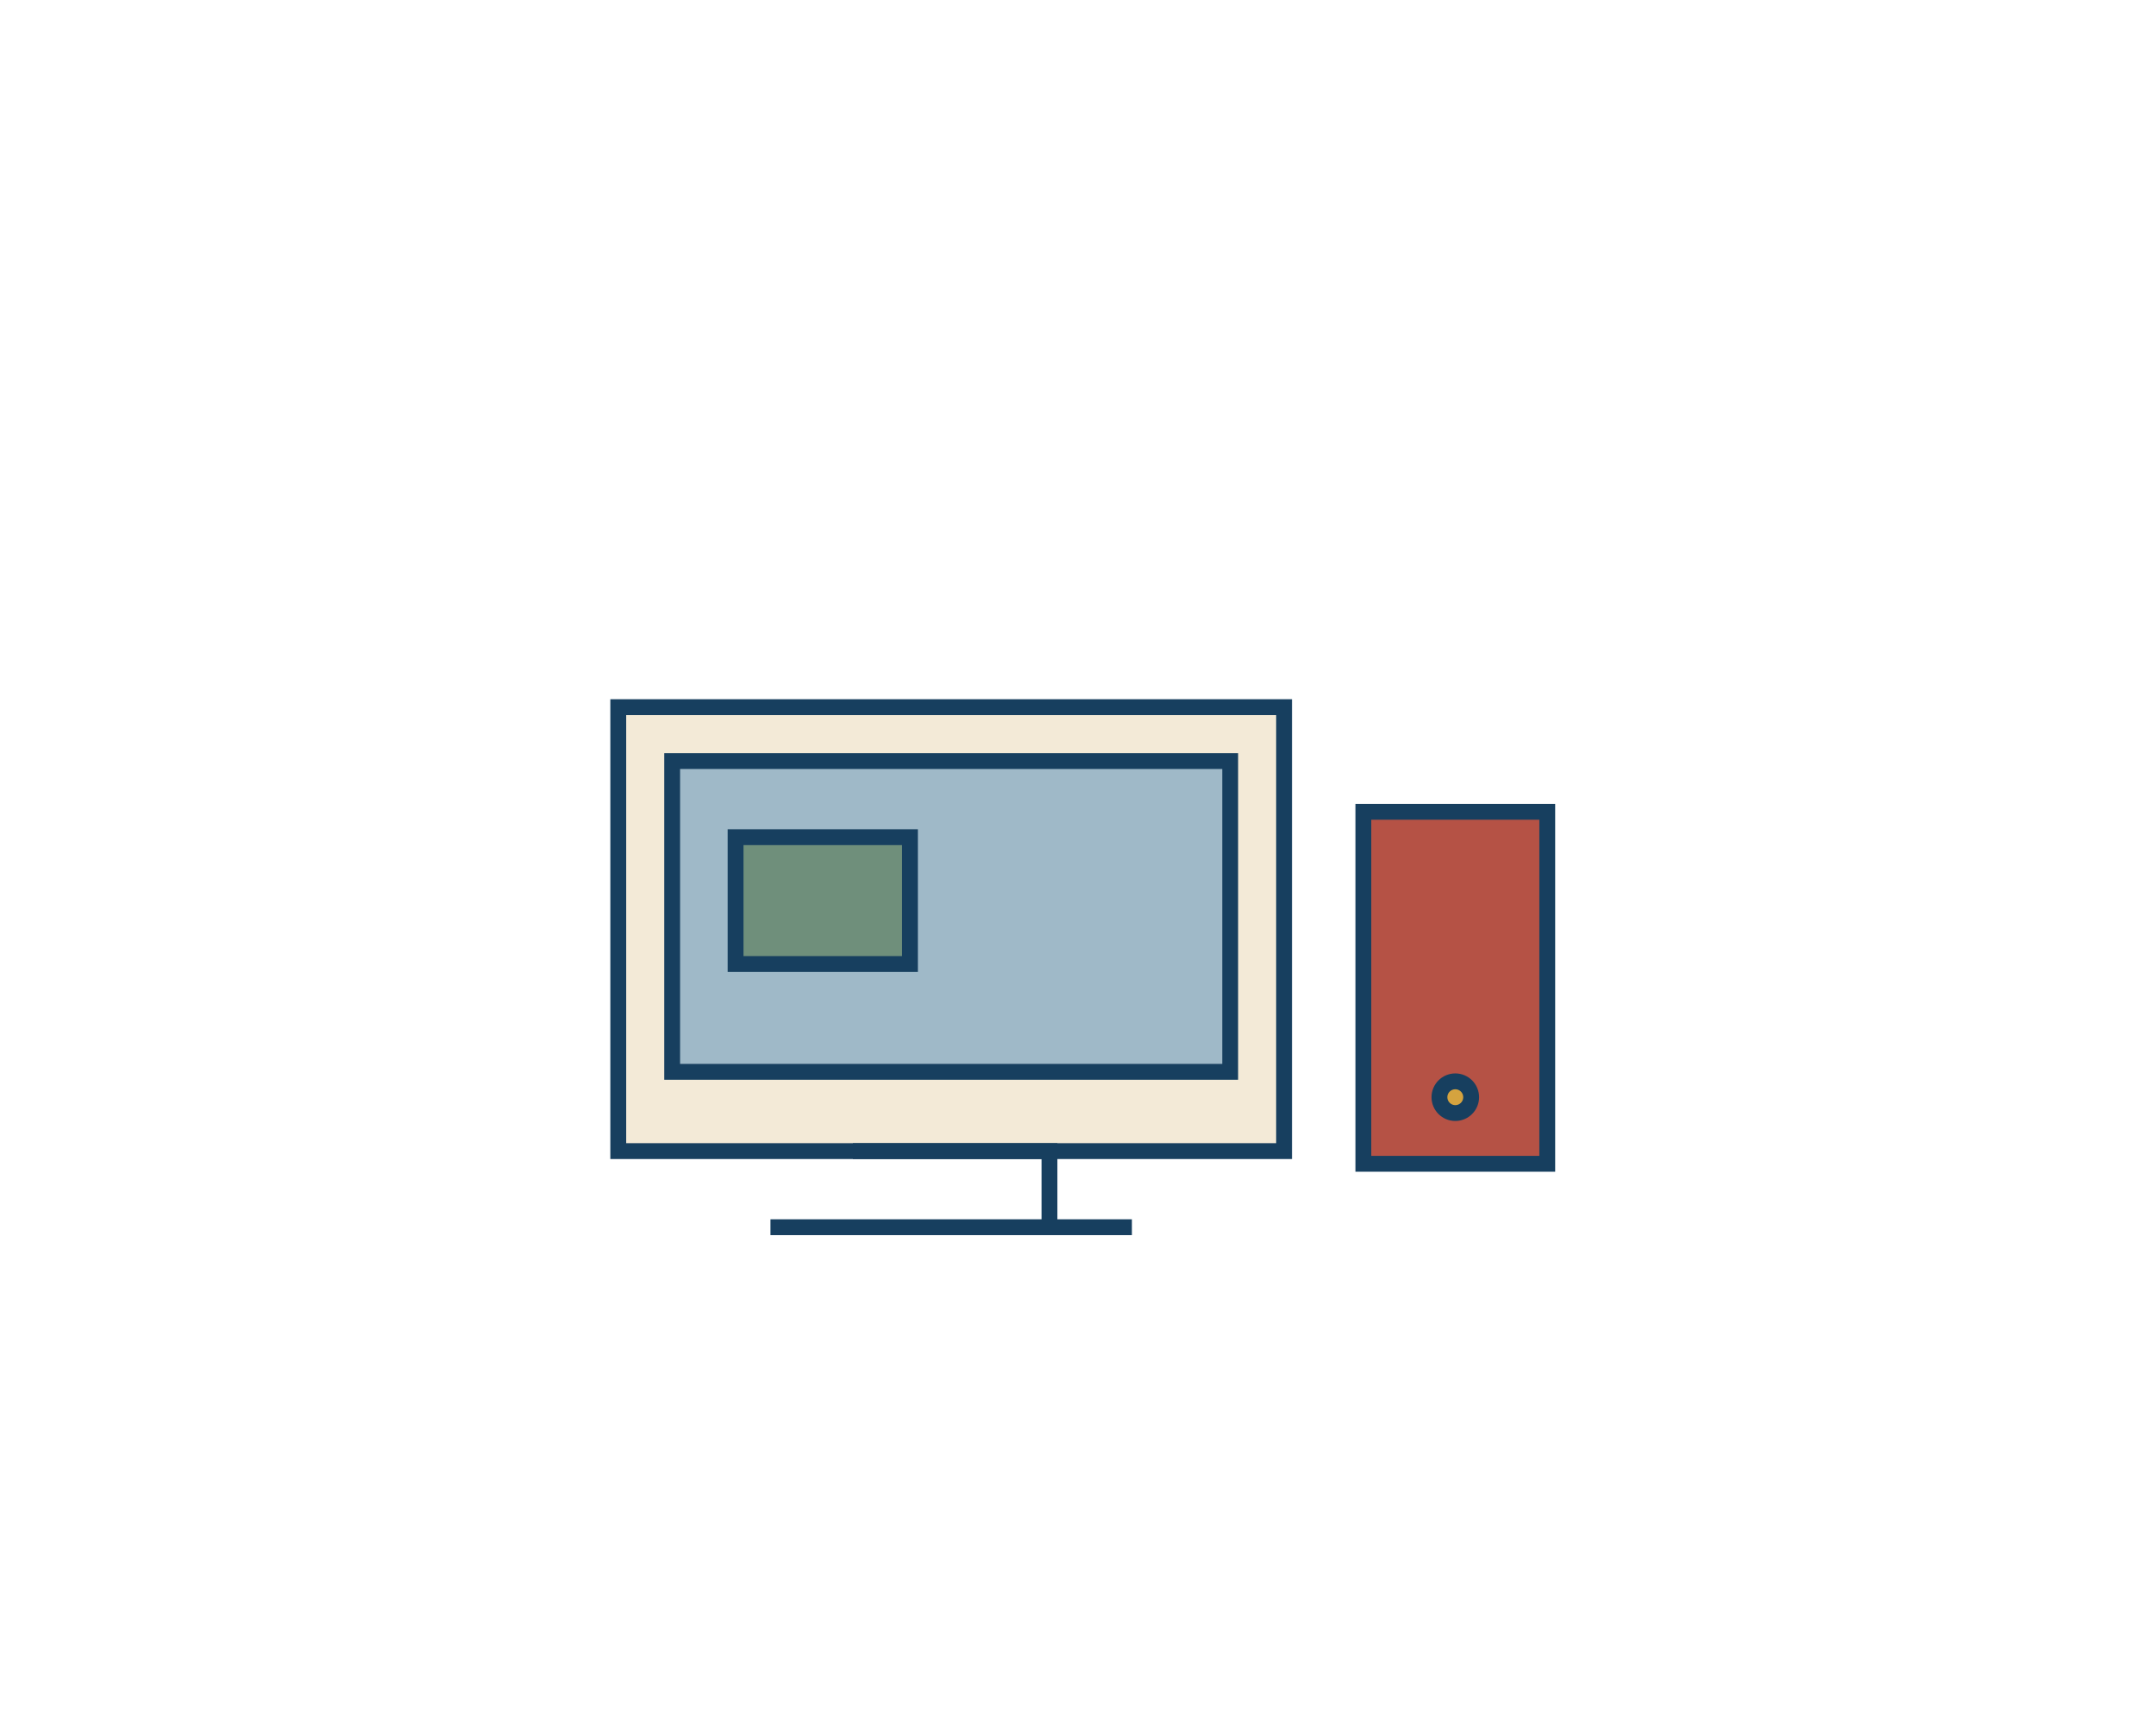
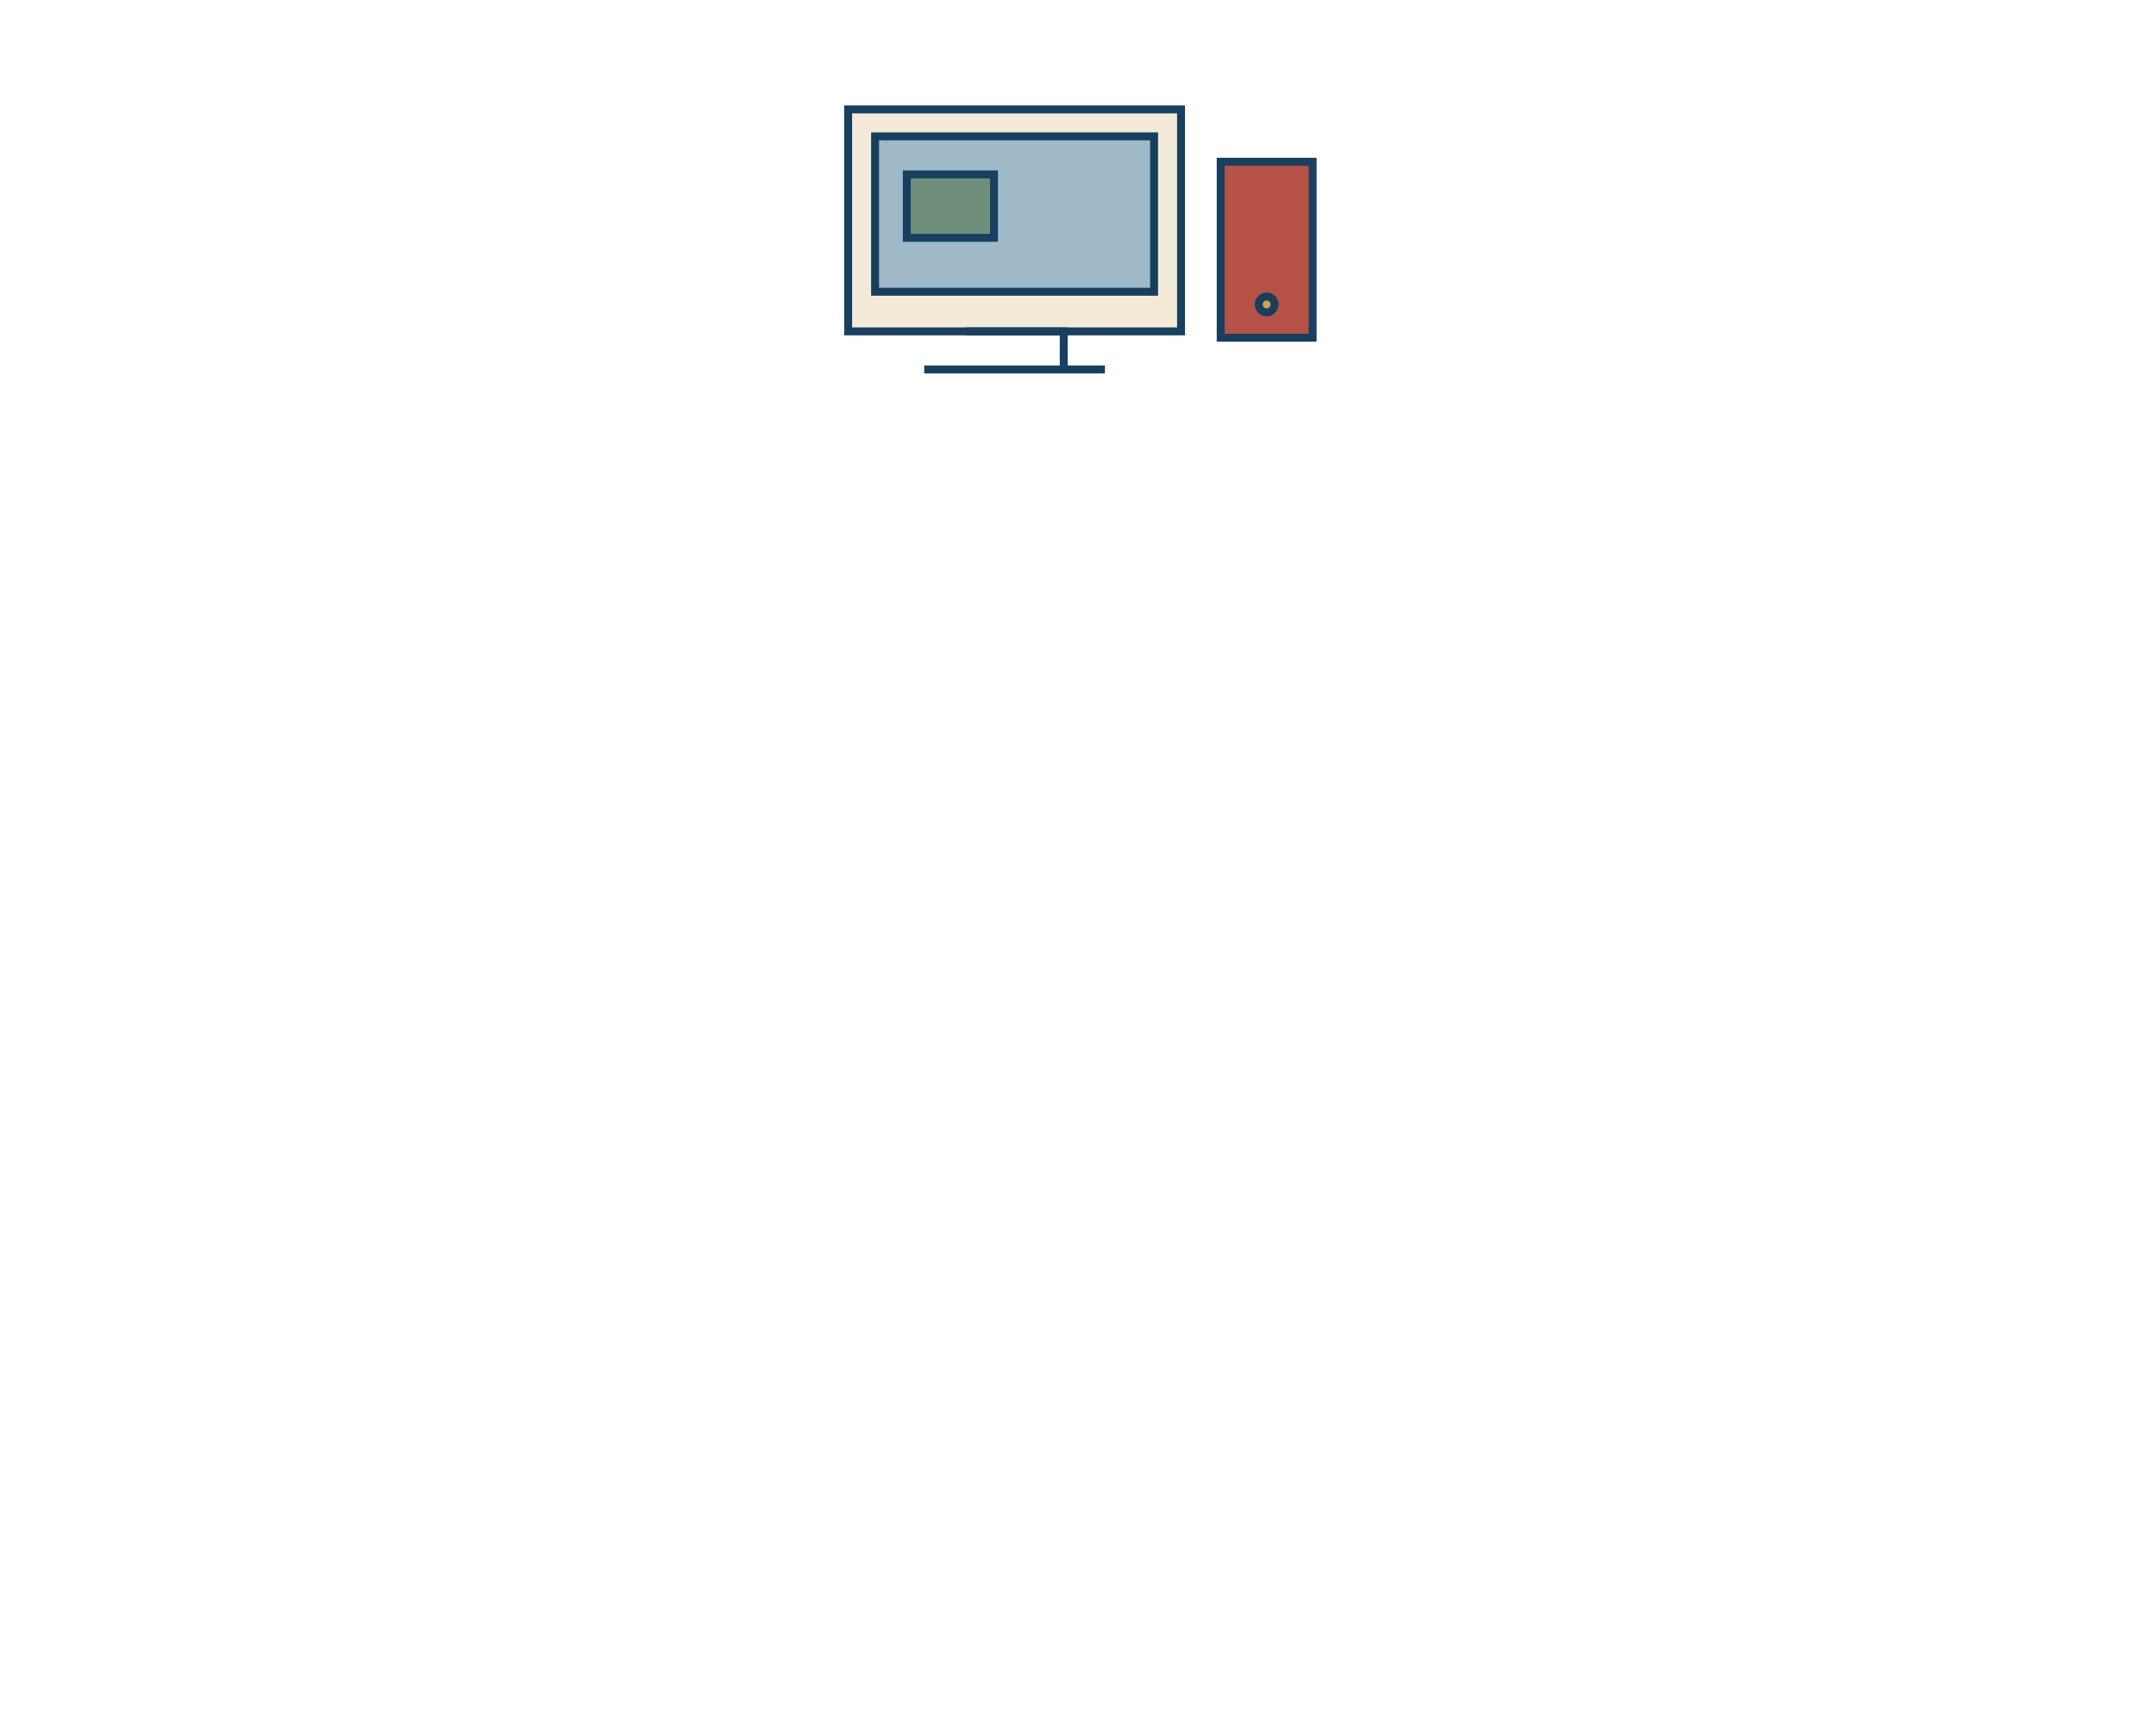
<svg xmlns="http://www.w3.org/2000/svg" viewBox="-160 -130 680 540">
-   <g stroke="#173f5f" stroke-width="5">
+   <g transform="translate(90 -142) scale(0.5)" stroke="#173f5f" stroke-width="5">
    <path fill="#f3ead7" d="M35 93h210v140H35z" />
    <path fill="#9fb9c8" d="M52 110h176v98H52z" />
    <path d="M109 233h62v24M83 257h114" fill="none" />
    <path fill="#b55245" d="M270 126h58v111h-58z" />
    <circle cx="299" cy="216" r="5" fill="#d5a33f" />
    <path fill="#6f8f7b" d="M72 134h55v40H72z" />
  </g>
</svg>
